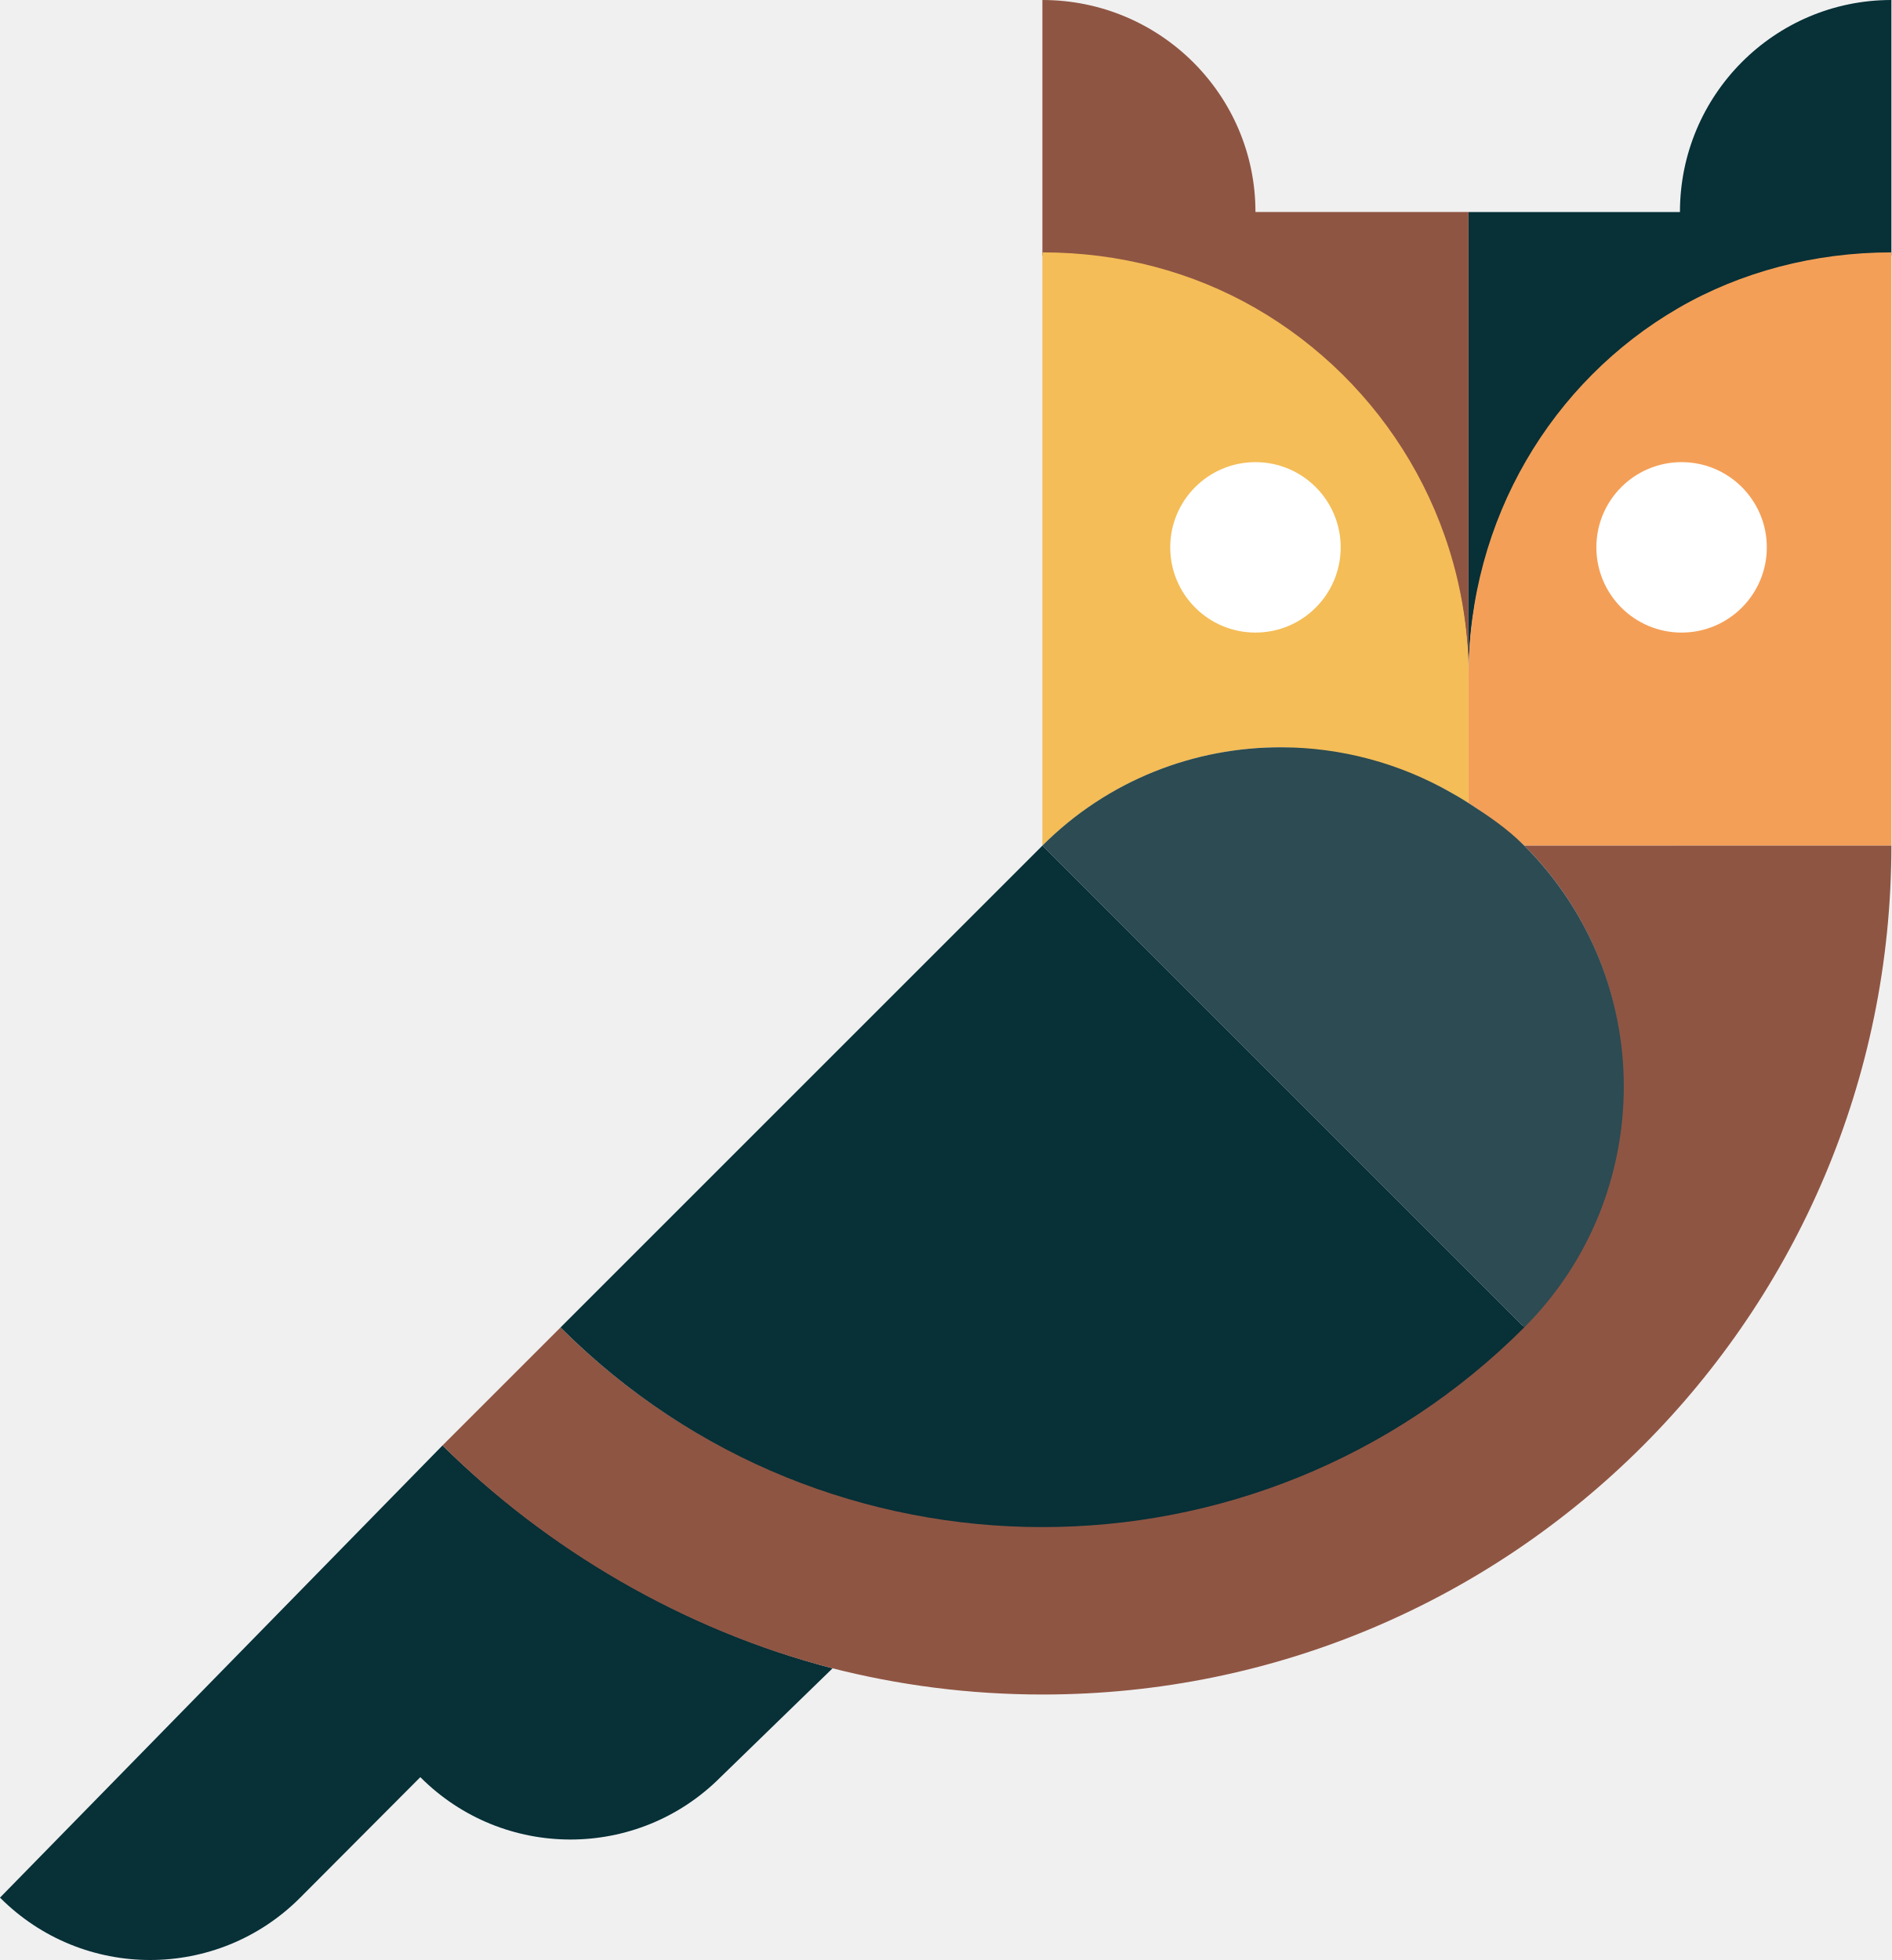
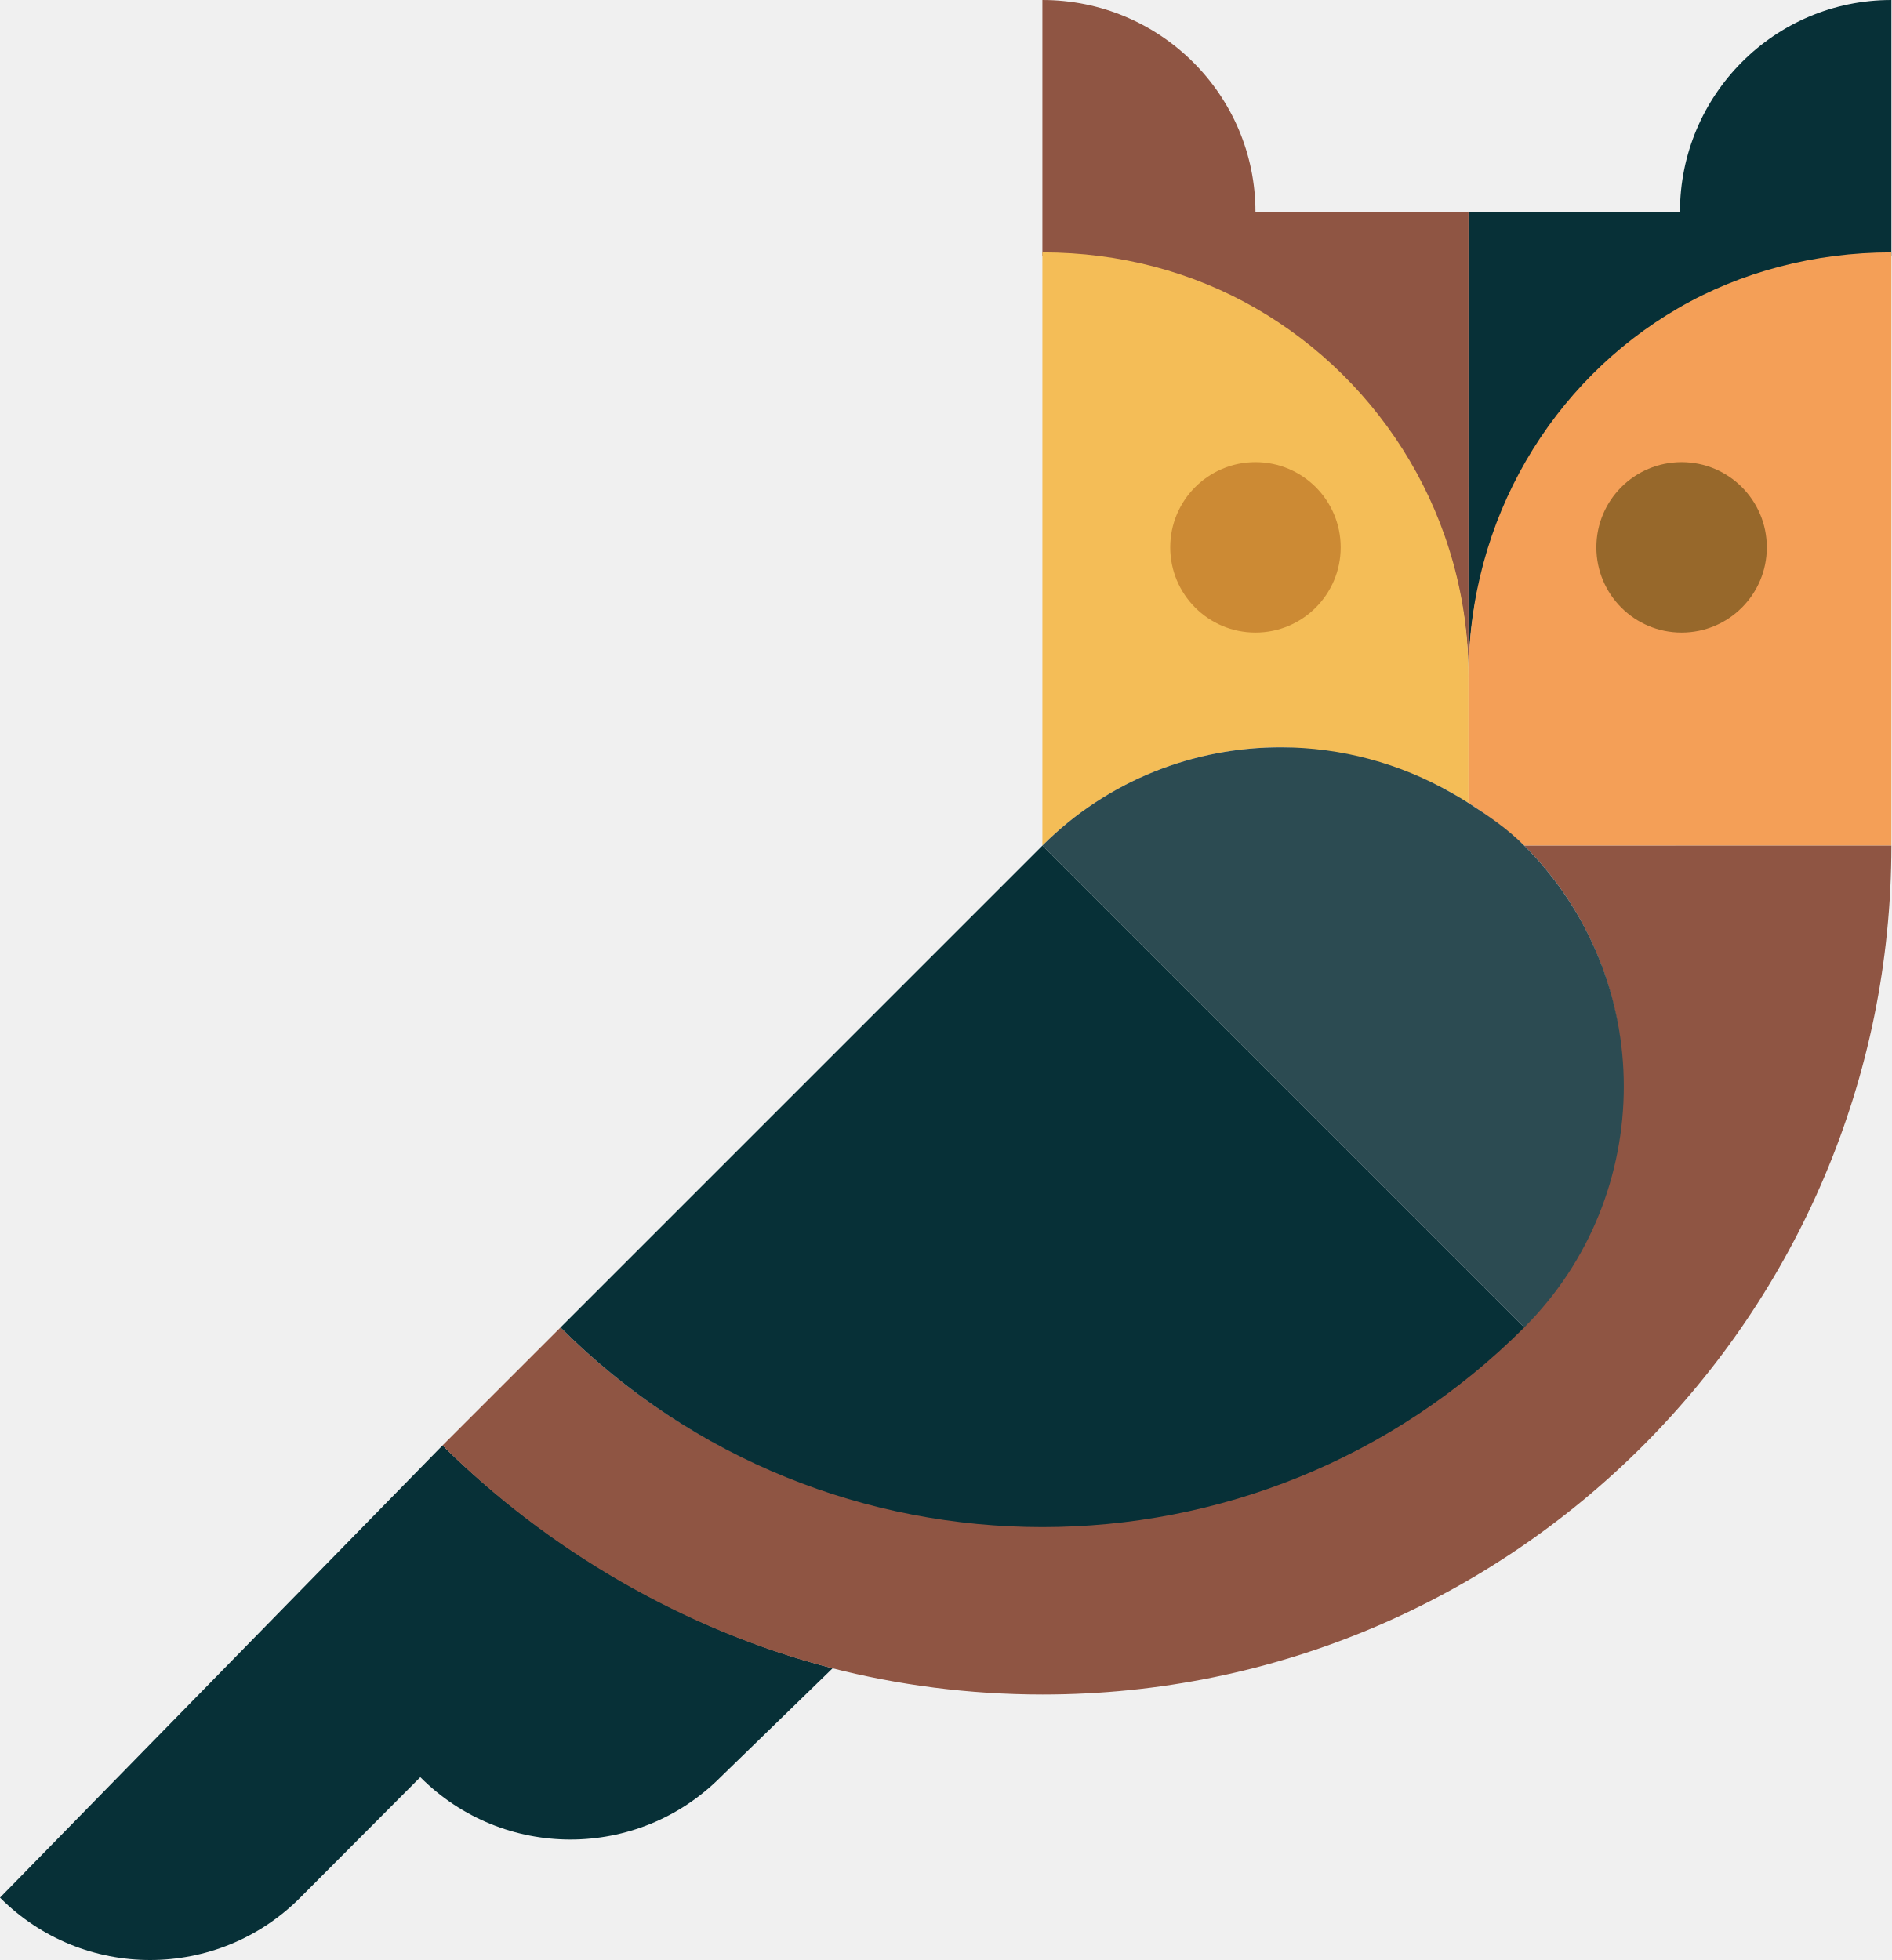
<svg xmlns="http://www.w3.org/2000/svg" width="664" height="688" viewBox="0 0 664 688" fill="none">
  <rect x="443" y="171" width="145" height="193" fill="white" />
  <path d="M155.318 507.371L0 666.105C29.098 695.299 76.277 695.299 105.376 666.105L147.526 623.816C176.624 653.01 223.804 653.01 252.902 623.816L292.227 585.605C240.664 572.28 192.111 543.712 155.318 507.371Z" fill="#073037" />
-   <path d="M589.632 74.425H515.425V238.154C515.427 183.061 544.698 135.033 589.057 109.298C610.888 96.632 636.806 89.739 663.84 89.739C663.84 80.356 663.84 74.424 663.84 74.424V0C622.855 0 589.632 33.322 589.632 74.425Z" fill="#073037" />
+   <path d="M589.632 74.425H515.425V238.154C515.427 183.061 544.698 135.033 589.057 109.298C610.888 96.632 636.806 89.739 663.839 89.739C663.839 80.356 663.839 74.424 663.839 74.424V0C622.855 0 589.632 33.322 589.632 74.425Z" fill="#073037" />
  <path d="M440.642 74.422C440.642 33.32 407.161 0 365.859 0V89.739C393.103 89.739 418.643 96.633 440.642 109.298C485.346 135.035 515.425 183.06 515.425 238.154V74.422H440.642Z" fill="#8F5543" />
  <path d="M515.425 281.873V244.623C515.425 240.176 515.425 237.329 515.425 237.329C515.425 182.276 485.346 133.864 440.642 108.147C418.642 95.491 393.103 88.589 365.859 88.589V296.829C389.09 273.728 419.37 262.247 449.846 262.314C470.555 262.89 491.264 268.067 509.672 278.421C511.398 279.572 515.425 281.873 515.425 281.873Z" fill="#F4BD57" />
-   <path d="M515.425 237.326V281.873C522.327 286.353 528.656 291.077 534.983 296.829H663.84V88.589C636.806 88.589 610.886 95.491 589.057 108.147C544.698 133.866 515.426 182.274 515.425 237.326Z" fill="#F49F57" />
+   <path d="M515.425 237.326V281.873C522.327 286.353 528.656 291.077 534.983 296.829H663.839V88.589C636.806 88.589 610.886 95.491 589.057 108.147C544.698 133.866 515.426 182.274 515.425 237.326Z" fill="#F49F57" />
  <path d="M534.983 296.829C581.517 343.377 580.997 418.845 534.463 465.395C441.399 558.488 289.802 559.044 196.736 465.953L155.318 507.371C191.559 543.612 239.892 572.13 291.427 585.409C315.246 591.545 340.218 594.809 365.952 594.809C530.471 594.809 663.84 461.399 663.84 296.829H534.983Z" fill="#8F5543" />
  <path d="M365.859 296.829L534.983 465.953C581.569 419.365 581.569 343.418 534.983 296.829C528.905 290.752 522.357 286.364 515.425 281.873C513.582 280.679 511.565 279.508 509.672 278.421C491.199 267.822 470.583 262.379 449.846 262.314C419.398 262.219 388.996 273.694 365.859 296.829Z" fill="#2C4B52" />
-   <path d="M534.983 465.953L365.86 296.829L352.095 310.602L196.736 465.953C290.145 559.407 441.581 559.406 534.983 465.953Z" fill="#073037" />
-   <path d="M440.642 222.047C457.163 222.047 470.555 208.654 470.555 192.134C470.555 175.613 457.163 162.221 440.642 162.221C424.122 162.221 410.729 175.613 410.729 192.134C410.729 208.654 424.122 222.047 440.642 222.047Z" fill="white" />
-   <path d="M590.207 222.047C606.728 222.047 620.12 208.654 620.12 192.134C620.12 175.613 606.728 162.221 590.207 162.221C573.687 162.221 560.294 175.613 560.294 192.134C560.294 208.654 573.687 222.047 590.207 222.047Z" fill="white" />
+   <path d="M534.983 465.953L365.86 296.829L352.095 310.602L196.736 465.953C290.145 559.407 441.58 559.406 534.983 465.953Z" fill="#073037" />
+   <path d="M440.642 222.047C457.163 222.047 470.555 208.654 470.555 192.134C470.555 175.613 457.163 162.221 440.642 162.221C424.122 162.221 410.729 175.613 410.729 192.134C410.729 208.654 424.122 222.047 440.642 222.047Z" fill="#CC8A34" />
+   <path d="M590.207 222.047C606.728 222.047 620.12 208.654 620.12 192.134C620.12 175.613 606.728 162.221 590.207 162.221C573.687 162.221 560.294 175.613 560.294 192.134C560.294 208.654 573.687 222.047 590.207 222.047Z" fill="#97682B" />
</svg>
